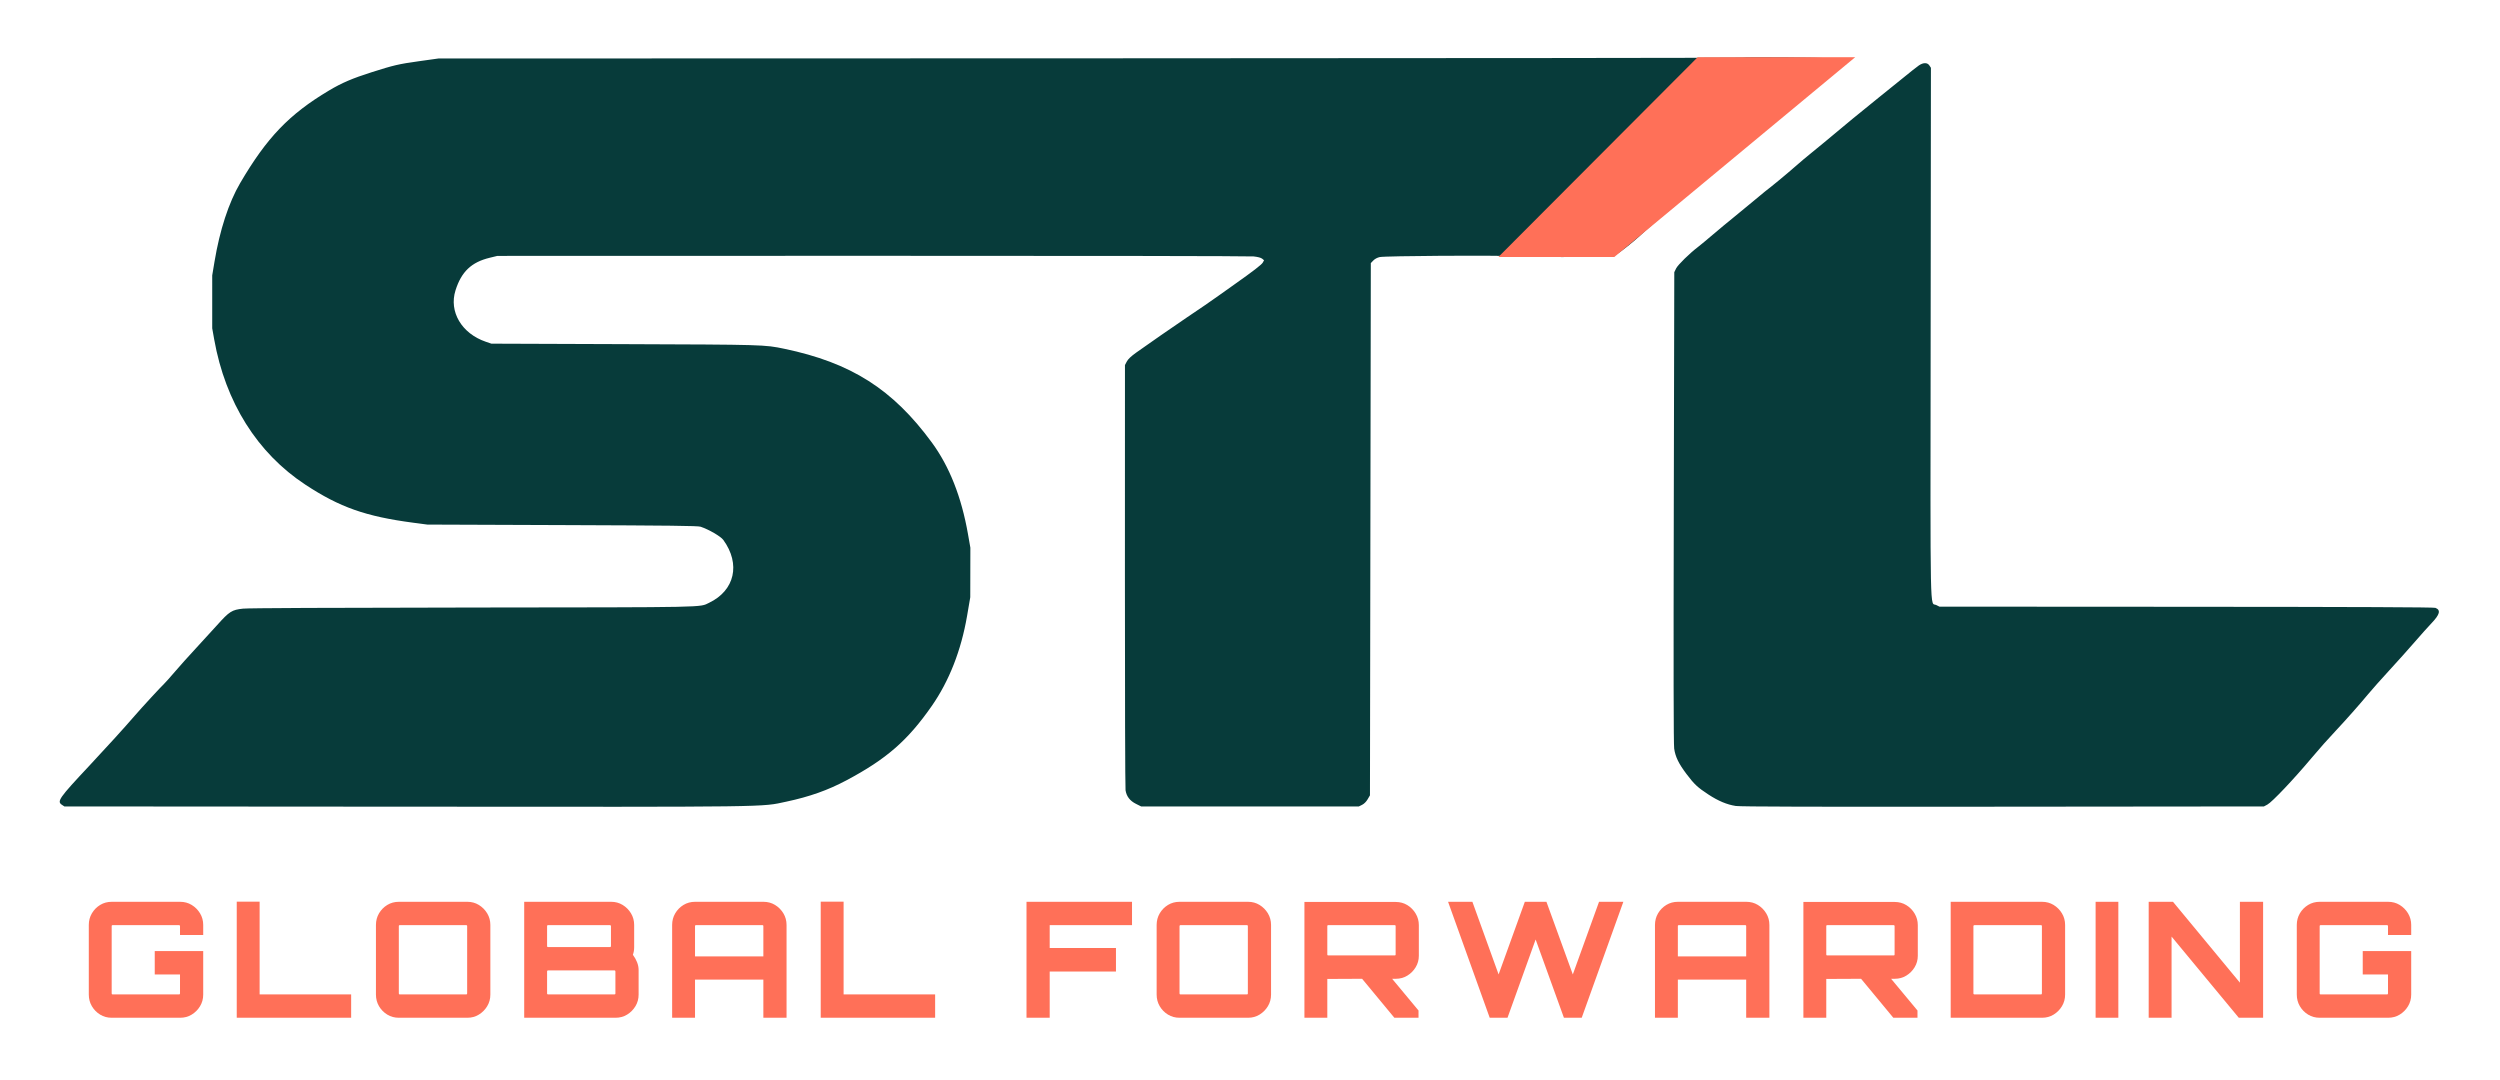
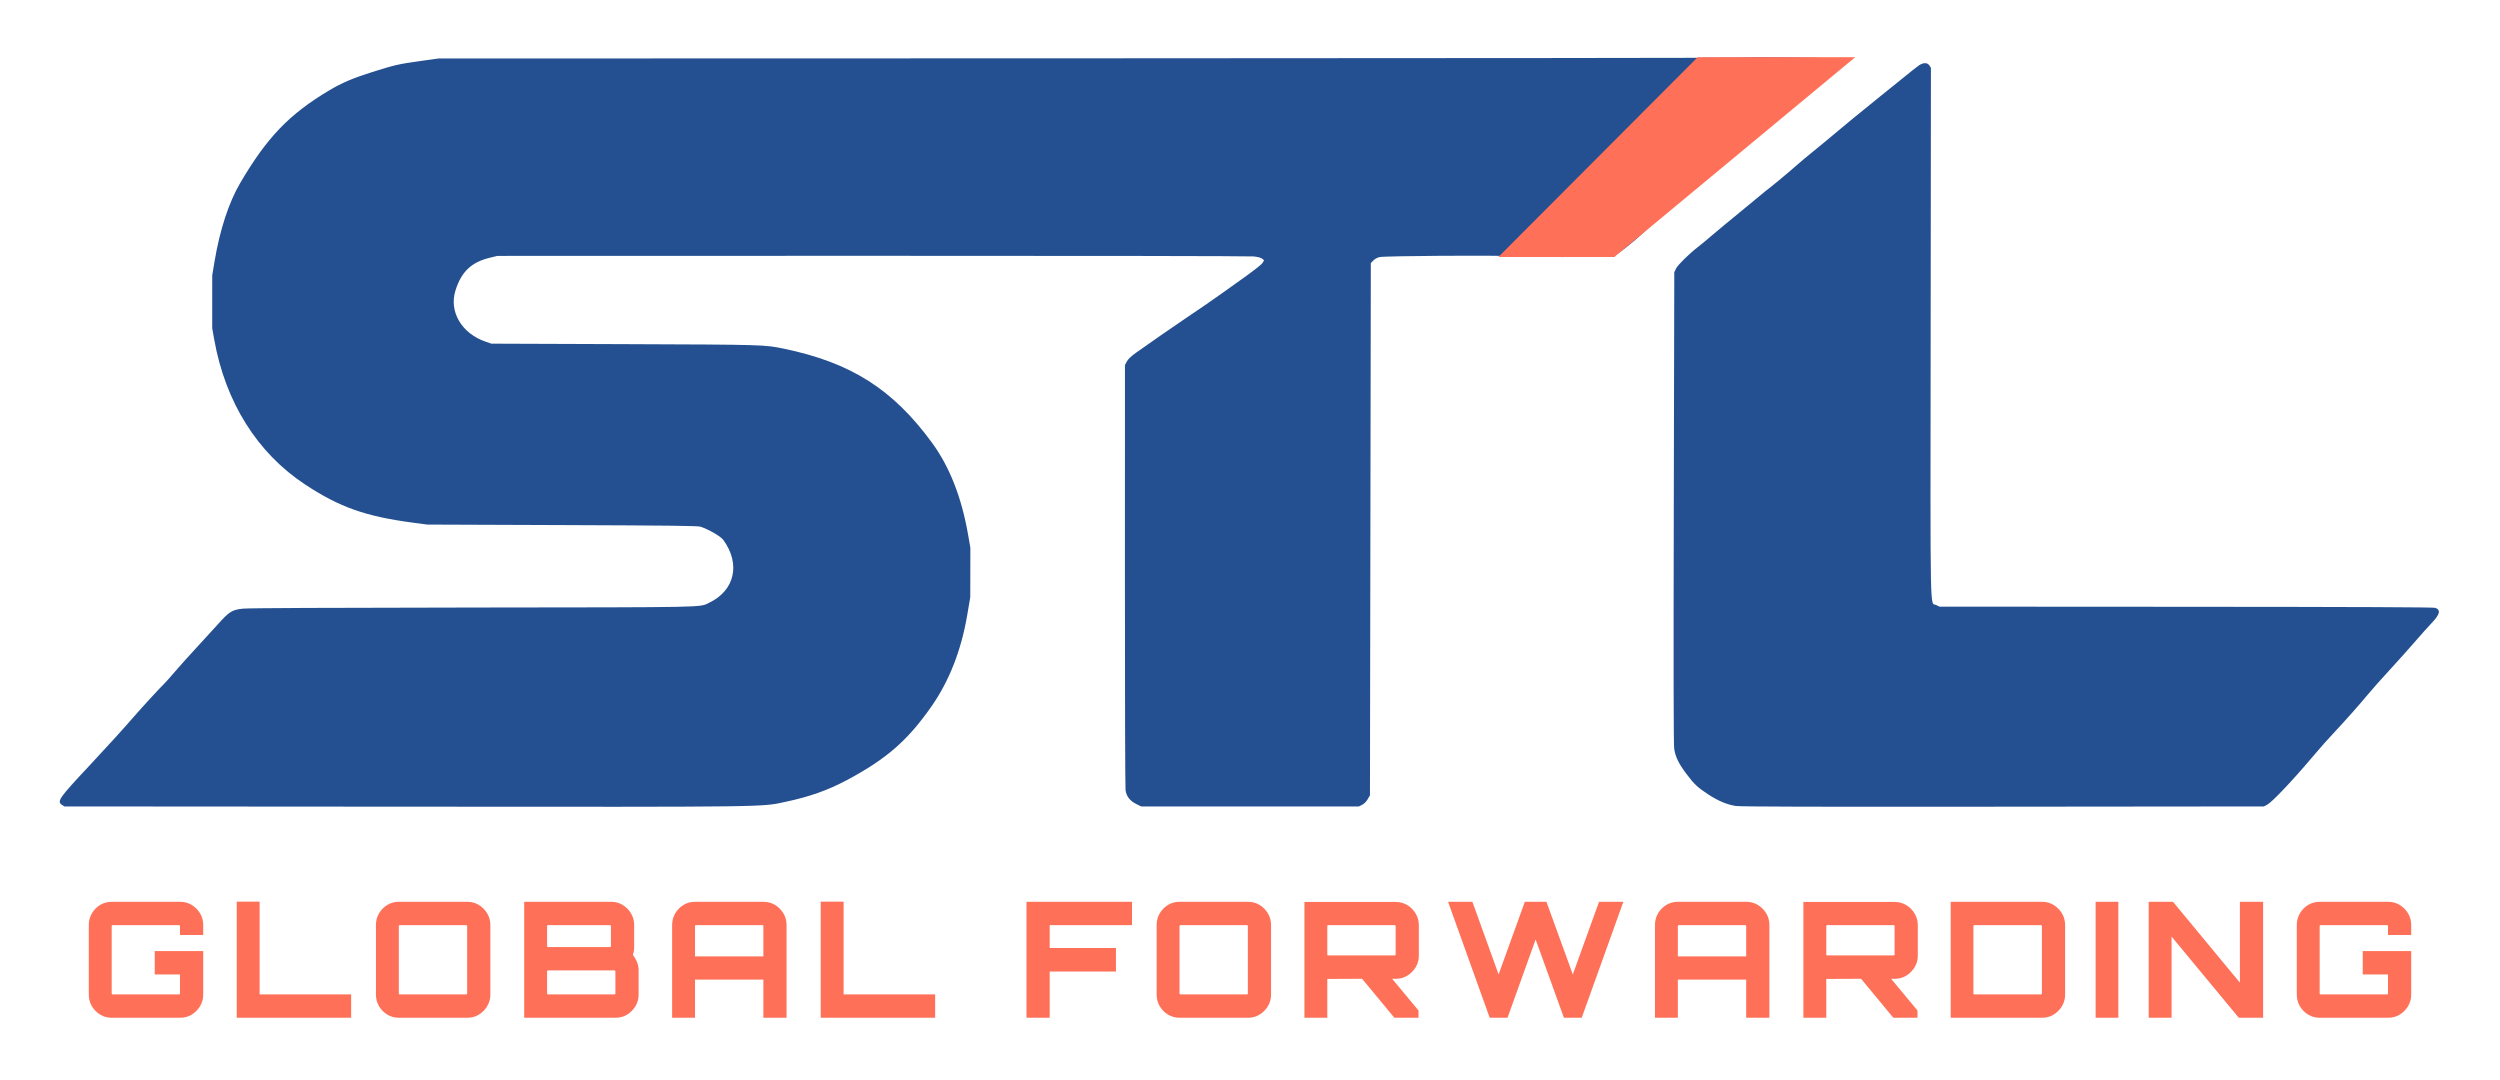
<svg xmlns="http://www.w3.org/2000/svg" viewBox="0 0 366 158" width="366" height="158" role="img" aria-label="STL Global Forwarding">
-   <path fill="#073B3A" fill-rule="evenodd" transform="scale(0.125)" d="M 2040.864 67.465 C 2040.514 67.817, 1696.714 68.194, 1276.864 68.303 L 513.500 68.500 490.500 71.724 C 466.844 75.039, 461.221 76.348, 435.500 84.523 C 412.625 91.794, 400.358 97.049, 385.272 106.039 C 338.735 133.770, 312.484 161.137, 281.235 214.500 C 267.884 237.300, 257.418 269.343, 251.258 306.280 L 248.553 322.500 248.551 353.500 L 248.549 384.500 250.862 397.500 C 263.962 471.121, 301.352 530.660, 357.746 567.705 C 398.042 594.174, 428.333 604.852, 484 612.208 L 500.500 614.388 658.500 614.979 C 785.220 615.453, 817.292 615.830, 820.500 616.886 C 830.030 620.023, 844.155 628.231, 847.158 632.377 C 867.617 660.619, 860.596 691.592, 830.469 706.008 C 818.960 711.514, 833.209 711.229, 554.500 711.531 C 386.537 711.713, 291.035 712.174, 284.710 712.835 C 271.576 714.206, 268.722 716.019, 254.224 732.200 C 247.776 739.396, 236.377 751.858, 228.893 759.892 C 221.410 767.927, 210.675 779.900, 205.039 786.500 C 199.403 793.100, 193.579 799.625, 192.096 801 C 188.422 804.408, 165.979 828.775, 158.017 838 C 145.934 852, 125.574 874.429, 105.004 896.403 C 68.667 935.219, 66.340 938.556, 72.706 942.727 L 75.412 944.500 472.956 944.778 C 911.904 945.085, 890.610 945.365, 921 938.892 C 948.167 933.105, 969.619 925.494, 991.335 913.937 C 1038.268 888.960, 1063.030 867.390, 1091.245 826.906 C 1111.633 797.653, 1125.707 761.759, 1132.631 721.359 L 1136.377 699.500 1136.439 670.500 L 1136.500 641.500 1133.695 625.500 C 1126.077 582.040, 1111.996 546.369, 1091.349 518.224 C 1045.547 455.786, 996.782 424.824, 918.500 408.476 C 895.453 403.663, 895.391 403.661, 731 403.061 L 575.500 402.493 569 400.273 C 540.634 390.585, 525.575 365.013, 533.506 340 C 540.417 318.204, 552.089 307.092, 573.541 301.889 L 582.500 299.715 1021.500 299.608 C 1262.950 299.548, 1463.985 299.876, 1468.244 300.335 C 1473.201 300.869, 1476.791 301.820, 1478.220 302.977 L 1480.453 304.785 1479.015 307.471 C 1477.713 309.905, 1467.756 317.577, 1445.500 333.296 C 1441.100 336.404, 1432.917 342.221, 1427.315 346.223 C 1417.340 353.350, 1407.748 359.935, 1389.299 372.322 C 1376.852 380.680, 1341.552 405.169, 1330.688 412.984 C 1324.571 417.384, 1321.215 420.573, 1319.714 423.411 L 1317.552 427.500 1317.499 674 C 1317.470 809.575, 1317.799 922.750, 1318.230 925.500 C 1319.367 932.751, 1323.325 937.913, 1330.500 941.500 L 1336.500 944.500 1464 944.500 L 1591.500 944.500 1595.284 942.620 C 1597.680 941.430, 1600.065 939.044, 1601.784 936.120 L 1604.500 931.500 1605 619.816 L 1605.500 308.131 1608.369 305.137 C 1610.156 303.271, 1612.983 301.745, 1615.869 301.087 C 1622.092 299.670, 1753.196 298.811, 1770.934 300.072 C 1789.012 301.357, 1872.415 301.385, 1882.730 300.110 C 1887.256 299.550, 1891.981 298.557, 1893.230 297.902 C 1896.908 295.975, 1911.969 284.146, 1919.107 277.579 C 1933.165 264.646, 1941.908 257.050, 1952.500 248.569 C 1958.550 243.725, 1965.975 237.402, 1969 234.519 C 1972.025 231.636, 1977.875 226.815, 1982 223.806 C 1986.125 220.797, 1995.067 213.197, 2001.871 206.918 C 2008.676 200.638, 2016.551 193.813, 2019.371 191.751 C 2026.379 186.628, 2040.425 174.579, 2046.544 168.440 C 2049.318 165.657, 2053.653 161.959, 2056.176 160.223 C 2058.700 158.486, 2062.384 154.813, 2064.361 152.060 C 2066.663 148.856, 2069.674 146.186, 2072.730 144.637 C 2075.355 143.306, 2080.428 139.647, 2084.002 136.504 C 2087.576 133.362, 2095 126.830, 2100.500 121.989 C 2123.087 102.110, 2129.486 96.750, 2134.371 93.623 C 2144.693 87.012, 2152.802 77.103, 2151.429 72.777 C 2149.900 67.958, 2147.066 67.692, 2092.500 67.243 C 2064.450 67.012, 2041.214 67.112, 2040.864 67.465 M 2247.390 76.635 C 2245.250 78.084, 2236.525 84.983, 2228 91.966 C 2219.475 98.948, 2206.875 109.112, 2200 114.552 C 2187.407 124.517, 2152.754 153.021, 2137 166.373 C 2132.325 170.335, 2125.125 176.236, 2121 179.486 C 2116.875 182.736, 2108.325 189.948, 2102 195.512 C 2091.954 204.350, 2074.870 218.454, 2066.875 224.511 C 2065.431 225.605, 2058.906 231.012, 2052.375 236.526 C 2045.844 242.040, 2035.775 250.331, 2030 254.952 C 2024.225 259.572, 2013.650 268.352, 2006.500 274.463 C 1999.350 280.575, 1991.475 287.113, 1989 288.994 C 1978.900 296.667, 1965.073 310.217, 1963.025 314.448 L 1960.921 318.795 1960.335 594.148 C 1959.931 783.926, 1960.075 871.765, 1960.798 876.787 C 1962.180 886.395, 1966.033 894.325, 1975.266 906.570 C 1984.362 918.634, 1988.168 922.190, 2000.927 930.550 C 2012.454 938.102, 2022.716 942.393, 2033 943.961 C 2038.536 944.804, 2120.514 945.025, 2346 944.802 L 2651.500 944.500 2655.582 942.315 C 2661.129 939.347, 2686.380 912.712, 2707.252 887.815 C 2716.292 877.031, 2726.782 865.222, 2735.958 855.500 C 2746.609 844.216, 2764.335 824.187, 2773.572 813 C 2777.887 807.775, 2789.086 795.174, 2798.458 784.997 C 2807.831 774.821, 2821.125 759.981, 2828 752.019 C 2834.875 744.058, 2843.731 734.159, 2847.680 730.022 C 2857.634 719.594, 2858.935 714.463, 2852.277 711.904 C 2850.336 711.158, 2762.495 710.786, 2560.500 710.668 L 2271.500 710.500 2267.627 708.578 C 2260.246 704.914, 2260.830 733.805, 2261.182 389.577 L 2261.500 79.414 2259.727 76.707 C 2257.366 73.103, 2252.644 73.075, 2247.390 76.635" />
+   <path fill="#245091" fill-rule="evenodd" transform="scale(0.125)" d="M 2040.864 67.465 C 2040.514 67.817, 1696.714 68.194, 1276.864 68.303 L 513.500 68.500 490.500 71.724 C 466.844 75.039, 461.221 76.348, 435.500 84.523 C 412.625 91.794, 400.358 97.049, 385.272 106.039 C 338.735 133.770, 312.484 161.137, 281.235 214.500 C 267.884 237.300, 257.418 269.343, 251.258 306.280 L 248.553 322.500 248.551 353.500 L 248.549 384.500 250.862 397.500 C 263.962 471.121, 301.352 530.660, 357.746 567.705 C 398.042 594.174, 428.333 604.852, 484 612.208 L 500.500 614.388 658.500 614.979 C 785.220 615.453, 817.292 615.830, 820.500 616.886 C 830.030 620.023, 844.155 628.231, 847.158 632.377 C 867.617 660.619, 860.596 691.592, 830.469 706.008 C 818.960 711.514, 833.209 711.229, 554.500 711.531 C 386.537 711.713, 291.035 712.174, 284.710 712.835 C 271.576 714.206, 268.722 716.019, 254.224 732.200 C 247.776 739.396, 236.377 751.858, 228.893 759.892 C 221.410 767.927, 210.675 779.900, 205.039 786.500 C 199.403 793.100, 193.579 799.625, 192.096 801 C 188.422 804.408, 165.979 828.775, 158.017 838 C 145.934 852, 125.574 874.429, 105.004 896.403 C 68.667 935.219, 66.340 938.556, 72.706 942.727 L 75.412 944.500 472.956 944.778 C 911.904 945.085, 890.610 945.365, 921 938.892 C 948.167 933.105, 969.619 925.494, 991.335 913.937 C 1038.268 888.960, 1063.030 867.390, 1091.245 826.906 C 1111.633 797.653, 1125.707 761.759, 1132.631 721.359 L 1136.377 699.500 1136.439 670.500 L 1136.500 641.500 1133.695 625.500 C 1126.077 582.040, 1111.996 546.369, 1091.349 518.224 C 1045.547 455.786, 996.782 424.824, 918.500 408.476 C 895.453 403.663, 895.391 403.661, 731 403.061 L 575.500 402.493 569 400.273 C 540.634 390.585, 525.575 365.013, 533.506 340 C 540.417 318.204, 552.089 307.092, 573.541 301.889 L 582.500 299.715 1021.500 299.608 C 1262.950 299.548, 1463.985 299.876, 1468.244 300.335 C 1473.201 300.869, 1476.791 301.820, 1478.220 302.977 L 1480.453 304.785 1479.015 307.471 C 1477.713 309.905, 1467.756 317.577, 1445.500 333.296 C 1441.100 336.404, 1432.917 342.221, 1427.315 346.223 C 1417.340 353.350, 1407.748 359.935, 1389.299 372.322 C 1376.852 380.680, 1341.552 405.169, 1330.688 412.984 C 1324.571 417.384, 1321.215 420.573, 1319.714 423.411 L 1317.552 427.500 1317.499 674 C 1317.470 809.575, 1317.799 922.750, 1318.230 925.500 C 1319.367 932.751, 1323.325 937.913, 1330.500 941.500 L 1336.500 944.500 1464 944.500 L 1591.500 944.500 1595.284 942.620 C 1597.680 941.430, 1600.065 939.044, 1601.784 936.120 L 1604.500 931.500 1605 619.816 L 1605.500 308.131 1608.369 305.137 C 1610.156 303.271, 1612.983 301.745, 1615.869 301.087 C 1622.092 299.670, 1753.196 298.811, 1770.934 300.072 C 1789.012 301.357, 1872.415 301.385, 1882.730 300.110 C 1887.256 299.550, 1891.981 298.557, 1893.230 297.902 C 1896.908 295.975, 1911.969 284.146, 1919.107 277.579 C 1933.165 264.646, 1941.908 257.050, 1952.500 248.569 C 1958.550 243.725, 1965.975 237.402, 1969 234.519 C 1972.025 231.636, 1977.875 226.815, 1982 223.806 C 1986.125 220.797, 1995.067 213.197, 2001.871 206.918 C 2008.676 200.638, 2016.551 193.813, 2019.371 191.751 C 2026.379 186.628, 2040.425 174.579, 2046.544 168.440 C 2049.318 165.657, 2053.653 161.959, 2056.176 160.223 C 2058.700 158.486, 2062.384 154.813, 2064.361 152.060 C 2066.663 148.856, 2069.674 146.186, 2072.730 144.637 C 2075.355 143.306, 2080.428 139.647, 2084.002 136.504 C 2087.576 133.362, 2095 126.830, 2100.500 121.989 C 2123.087 102.110, 2129.486 96.750, 2134.371 93.623 C 2144.693 87.012, 2152.802 77.103, 2151.429 72.777 C 2149.900 67.958, 2147.066 67.692, 2092.500 67.243 C 2064.450 67.012, 2041.214 67.112, 2040.864 67.465 M 2247.390 76.635 C 2245.250 78.084, 2236.525 84.983, 2228 91.966 C 2219.475 98.948, 2206.875 109.112, 2200 114.552 C 2187.407 124.517, 2152.754 153.021, 2137 166.373 C 2132.325 170.335, 2125.125 176.236, 2121 179.486 C 2116.875 182.736, 2108.325 189.948, 2102 195.512 C 2091.954 204.350, 2074.870 218.454, 2066.875 224.511 C 2065.431 225.605, 2058.906 231.012, 2052.375 236.526 C 2045.844 242.040, 2035.775 250.331, 2030 254.952 C 2024.225 259.572, 2013.650 268.352, 2006.500 274.463 C 1999.350 280.575, 1991.475 287.113, 1989 288.994 C 1978.900 296.667, 1965.073 310.217, 1963.025 314.448 L 1960.921 318.795 1960.335 594.148 C 1959.931 783.926, 1960.075 871.765, 1960.798 876.787 C 1962.180 886.395, 1966.033 894.325, 1975.266 906.570 C 1984.362 918.634, 1988.168 922.190, 2000.927 930.550 C 2012.454 938.102, 2022.716 942.393, 2033 943.961 C 2038.536 944.804, 2120.514 945.025, 2346 944.802 L 2651.500 944.500 2655.582 942.315 C 2661.129 939.347, 2686.380 912.712, 2707.252 887.815 C 2716.292 877.031, 2726.782 865.222, 2735.958 855.500 C 2746.609 844.216, 2764.335 824.187, 2773.572 813 C 2777.887 807.775, 2789.086 795.174, 2798.458 784.997 C 2807.831 774.821, 2821.125 759.981, 2828 752.019 C 2834.875 744.058, 2843.731 734.159, 2847.680 730.022 C 2857.634 719.594, 2858.935 714.463, 2852.277 711.904 C 2850.336 711.158, 2762.495 710.786, 2560.500 710.668 L 2271.500 710.500 2267.627 708.578 C 2260.246 704.914, 2260.830 733.805, 2261.182 389.577 L 2261.500 79.414 2259.727 76.707 C 2257.366 73.103, 2252.644 73.075, 2247.390 76.635" />
  <path fill="#FF7058" d="M248.535 8.375 L271.600 8.375 L236.332 37.625 L219.362 37.625Z" />
  <path fill="#FF7058" d="M26.377 149L16.35 149Q15.419 149 14.663 148.54Q13.907 148.08 13.454 147.314Q13 146.548 13 145.605L13 145.605L13 135.419Q13 134.476 13.454 133.709Q13.907 132.943 14.663 132.483Q15.419 132.024 16.35 132.024L16.35 132.024L26.377 132.024Q27.307 132.024 28.063 132.483Q28.819 132.943 29.285 133.709Q29.75 134.476 29.75 135.419L29.75 135.419L29.75 136.881L26.353 136.881L26.353 135.584Q26.353 135.513 26.319 135.478Q26.284 135.442 26.214 135.442L26.214 135.442L16.49 135.442Q16.42 135.442 16.385 135.478Q16.35 135.513 16.35 135.584L16.35 135.584L16.35 145.44Q16.35 145.51 16.385 145.546Q16.42 145.581 16.49 145.581L16.49 145.581L26.214 145.581Q26.284 145.581 26.319 145.546Q26.353 145.51 26.353 145.44L26.353 145.44L26.353 142.657L22.654 142.657L22.654 139.239L29.75 139.239L29.75 145.605Q29.75 146.548 29.285 147.314Q28.819 148.08 28.063 148.54Q27.307 149 26.377 149L26.377 149ZM51.408 149L34.659 149L34.659 132L38.009 132L38.009 145.581L51.408 145.581L51.408 149ZM68.438 149L58.388 149Q57.457 149 56.701 148.54Q55.945 148.08 55.491 147.314Q55.038 146.548 55.038 145.605L55.038 145.605L55.038 135.419Q55.038 134.476 55.491 133.709Q55.945 132.943 56.701 132.483Q57.457 132.024 58.388 132.024L58.388 132.024L68.438 132.024Q69.345 132.024 70.101 132.483Q70.857 132.943 71.322 133.709Q71.788 134.476 71.788 135.419L71.788 135.419L71.788 145.605Q71.788 146.548 71.322 147.314Q70.857 148.08 70.101 148.54Q69.345 149 68.438 149L68.438 149ZM58.527 145.581L58.527 145.581L68.251 145.581Q68.321 145.581 68.356 145.546Q68.391 145.51 68.391 145.44L68.391 145.44L68.391 135.584Q68.391 135.513 68.356 135.478Q68.321 135.442 68.251 135.442L68.251 135.442L58.527 135.442Q58.457 135.442 58.423 135.478Q58.388 135.513 58.388 135.584L58.388 135.584L58.388 145.44Q58.388 145.51 58.423 145.546Q58.457 145.581 58.527 145.581ZM90.119 149L76.743 149L76.743 132.024L89.491 132.024Q90.399 132.024 91.155 132.483Q91.911 132.943 92.376 133.709Q92.841 134.476 92.841 135.419L92.841 135.419L92.841 138.673Q92.841 138.979 92.795 139.25Q92.748 139.521 92.655 139.781L92.655 139.781Q93.027 140.276 93.26 140.854Q93.493 141.431 93.493 142.021L93.493 142.021L93.493 145.605Q93.493 146.548 93.027 147.314Q92.562 148.08 91.806 148.54Q91.05 149 90.119 149L90.119 149ZM80.232 145.581L80.232 145.581L89.957 145.581Q90.026 145.581 90.061 145.546Q90.096 145.51 90.096 145.44L90.096 145.44L90.096 142.209Q90.096 142.162 90.061 142.115Q90.026 142.068 89.957 142.068L89.957 142.068L80.232 142.068Q80.163 142.068 80.128 142.115Q80.093 142.162 80.093 142.209L80.093 142.209L80.093 145.44Q80.093 145.51 80.128 145.546Q80.163 145.581 80.232 145.581ZM80.232 138.649L80.232 138.649L89.305 138.649Q89.352 138.649 89.398 138.614Q89.445 138.578 89.445 138.531L89.445 138.531L89.445 135.584Q89.445 135.513 89.398 135.478Q89.352 135.442 89.305 135.442L89.305 135.442L80.232 135.442Q80.163 135.442 80.128 135.478Q80.093 135.513 80.093 135.584L80.093 135.584L80.093 138.531Q80.093 138.578 80.128 138.614Q80.163 138.649 80.232 138.649ZM101.751 149L98.401 149L98.401 135.419Q98.401 134.476 98.855 133.709Q99.309 132.943 100.065 132.483Q100.821 132.024 101.751 132.024L101.751 132.024L111.778 132.024Q112.709 132.024 113.465 132.483Q114.221 132.943 114.686 133.709Q115.151 134.476 115.151 135.419L115.151 135.419L115.151 149L111.755 149L111.755 143.412L101.751 143.412L101.751 149ZM101.751 135.584L101.751 140.017L111.755 140.017L111.755 135.584Q111.755 135.513 111.72 135.478Q111.685 135.442 111.615 135.442L111.615 135.442L101.891 135.442Q101.821 135.442 101.786 135.478Q101.751 135.513 101.751 135.584L101.751 135.584ZM136.903 149L120.153 149L120.153 132L123.503 132L123.503 145.581L136.903 145.581L136.903 149ZM153.676 149L150.28 149L150.28 132.024L165.727 132.024L165.727 135.442L153.676 135.442L153.676 138.791L163.377 138.791L163.377 142.233L153.676 142.233L153.676 149ZM182.732 149L172.683 149Q171.752 149 170.996 148.54Q170.24 148.08 169.786 147.314Q169.333 146.548 169.333 145.605L169.333 145.605L169.333 135.419Q169.333 134.476 169.786 133.709Q170.24 132.943 170.996 132.483Q171.752 132.024 172.683 132.024L172.683 132.024L182.732 132.024Q183.64 132.024 184.396 132.483Q185.152 132.943 185.617 133.709Q186.082 134.476 186.082 135.419L186.082 135.419L186.082 145.605Q186.082 146.548 185.617 147.314Q185.152 148.08 184.396 148.54Q183.64 149 182.732 149L182.732 149ZM172.822 145.581L172.822 145.581L182.546 145.581Q182.616 145.581 182.651 145.546Q182.686 145.51 182.686 145.44L182.686 145.44L182.686 135.584Q182.686 135.513 182.651 135.478Q182.616 135.442 182.546 135.442L182.546 135.442L172.822 135.442Q172.752 135.442 172.717 135.478Q172.683 135.513 172.683 135.584L172.683 135.584L172.683 145.44Q172.683 145.51 172.717 145.546Q172.752 145.581 172.822 145.581ZM207.671 149L204.135 149L199.413 143.294L194.318 143.318L194.318 149L190.968 149L190.968 132.047L204.345 132.047Q205.275 132.047 206.031 132.507Q206.787 132.967 207.252 133.745Q207.718 134.523 207.718 135.442L207.718 135.442L207.718 139.922Q207.718 140.842 207.252 141.608Q206.787 142.374 206.031 142.834Q205.275 143.294 204.345 143.294L204.345 143.294L203.809 143.294L207.671 147.939L207.671 149ZM194.457 139.875L194.457 139.875L204.182 139.875Q204.251 139.875 204.286 139.84Q204.321 139.804 204.321 139.757L204.321 139.757L204.321 135.584Q204.321 135.513 204.286 135.478Q204.251 135.442 204.182 135.442L204.182 135.442L194.457 135.442Q194.388 135.442 194.353 135.478Q194.318 135.513 194.318 135.584L194.318 135.584L194.318 139.757Q194.318 139.804 194.353 139.84Q194.388 139.875 194.457 139.875ZM220.699 149L218.093 149L211.998 132.024L215.558 132.024L219.396 142.657L223.235 132.024L226.399 132.024L230.26 142.657L234.099 132.024L237.658 132.024L231.563 149L228.958 149L224.817 137.541L220.699 149ZM245.638 149L242.288 149L242.288 135.419Q242.288 134.476 242.741 133.709Q243.195 132.943 243.951 132.483Q244.707 132.024 245.638 132.024L245.638 132.024L255.664 132.024Q256.595 132.024 257.351 132.483Q258.107 132.943 258.572 133.709Q259.038 134.476 259.038 135.419L259.038 135.419L259.038 149L255.641 149L255.641 143.412L245.638 143.412L245.638 149ZM245.638 135.584L245.638 140.017L255.641 140.017L255.641 135.584Q255.641 135.513 255.606 135.478Q255.571 135.442 255.502 135.442L255.502 135.442L245.777 135.442Q245.707 135.442 245.673 135.478Q245.638 135.513 245.638 135.584L245.638 135.584ZM280.719 149L277.183 149L272.461 143.294L267.366 143.318L267.366 149L264.016 149L264.016 132.047L277.393 132.047Q278.323 132.047 279.079 132.507Q279.835 132.967 280.301 133.745Q280.766 134.523 280.766 135.442L280.766 135.442L280.766 139.922Q280.766 140.842 280.301 141.608Q279.835 142.374 279.079 142.834Q278.323 143.294 277.393 143.294L277.393 143.294L276.858 143.294L280.719 147.939L280.719 149ZM267.506 139.875L267.506 139.875L277.23 139.875Q277.3 139.875 277.335 139.84Q277.369 139.804 277.369 139.757L277.369 139.757L277.369 135.584Q277.369 135.513 277.335 135.478Q277.3 135.442 277.23 135.442L277.23 135.442L267.506 135.442Q267.436 135.442 267.401 135.478Q267.366 135.513 267.366 135.584L267.366 135.584L267.366 139.757Q267.366 139.804 267.401 139.84Q267.436 139.875 267.506 139.875ZM298.958 149L285.582 149L285.582 132.024L298.958 132.024Q299.889 132.024 300.645 132.483Q301.401 132.943 301.866 133.709Q302.332 134.476 302.332 135.419L302.332 135.419L302.332 145.605Q302.332 146.548 301.866 147.314Q301.401 148.08 300.645 148.54Q299.889 149 298.958 149L298.958 149ZM289.048 145.581L289.048 145.581L298.795 145.581Q298.865 145.581 298.9 145.546Q298.935 145.51 298.935 145.44L298.935 145.44L298.935 135.584Q298.935 135.513 298.9 135.478Q298.865 135.442 298.795 135.442L298.795 135.442L289.048 135.442Q289.001 135.442 288.955 135.478Q288.908 135.513 288.908 135.584L288.908 135.584L288.908 145.44Q288.908 145.51 288.955 145.546Q289.001 145.581 289.048 145.581ZM310.125 149L306.798 149L306.798 132.024L310.125 132.024L310.125 149ZM317.918 149L314.568 149L314.568 132.024L318.128 132.024L327.922 143.86L327.922 132.024L331.318 132.024L331.318 149L327.759 149L317.918 137.117L317.918 149ZM349.627 149L339.6 149Q338.67 149 337.913 148.54Q337.157 148.08 336.704 147.314Q336.25 146.548 336.25 145.605L336.25 145.605L336.25 135.419Q336.25 134.476 336.704 133.709Q337.157 132.943 337.913 132.483Q338.67 132.024 339.6 132.024L339.6 132.024L349.627 132.024Q350.557 132.024 351.313 132.483Q352.069 132.943 352.535 133.709Q353 134.476 353 135.419L353 135.419L353 136.881L349.603 136.881L349.603 135.584Q349.603 135.513 349.569 135.478Q349.534 135.442 349.464 135.442L349.464 135.442L339.74 135.442Q339.67 135.442 339.635 135.478Q339.6 135.513 339.6 135.584L339.6 135.584L339.6 145.44Q339.6 145.51 339.635 145.546Q339.67 145.581 339.74 145.581L339.74 145.581L349.464 145.581Q349.534 145.581 349.569 145.546Q349.603 145.51 349.603 145.44L349.603 145.44L349.603 142.657L345.905 142.657L345.905 139.239L353 139.239L353 145.605Q353 146.548 352.535 147.314Q352.069 148.08 351.313 148.54Q350.557 149 349.627 149L349.627 149Z" />
</svg>
